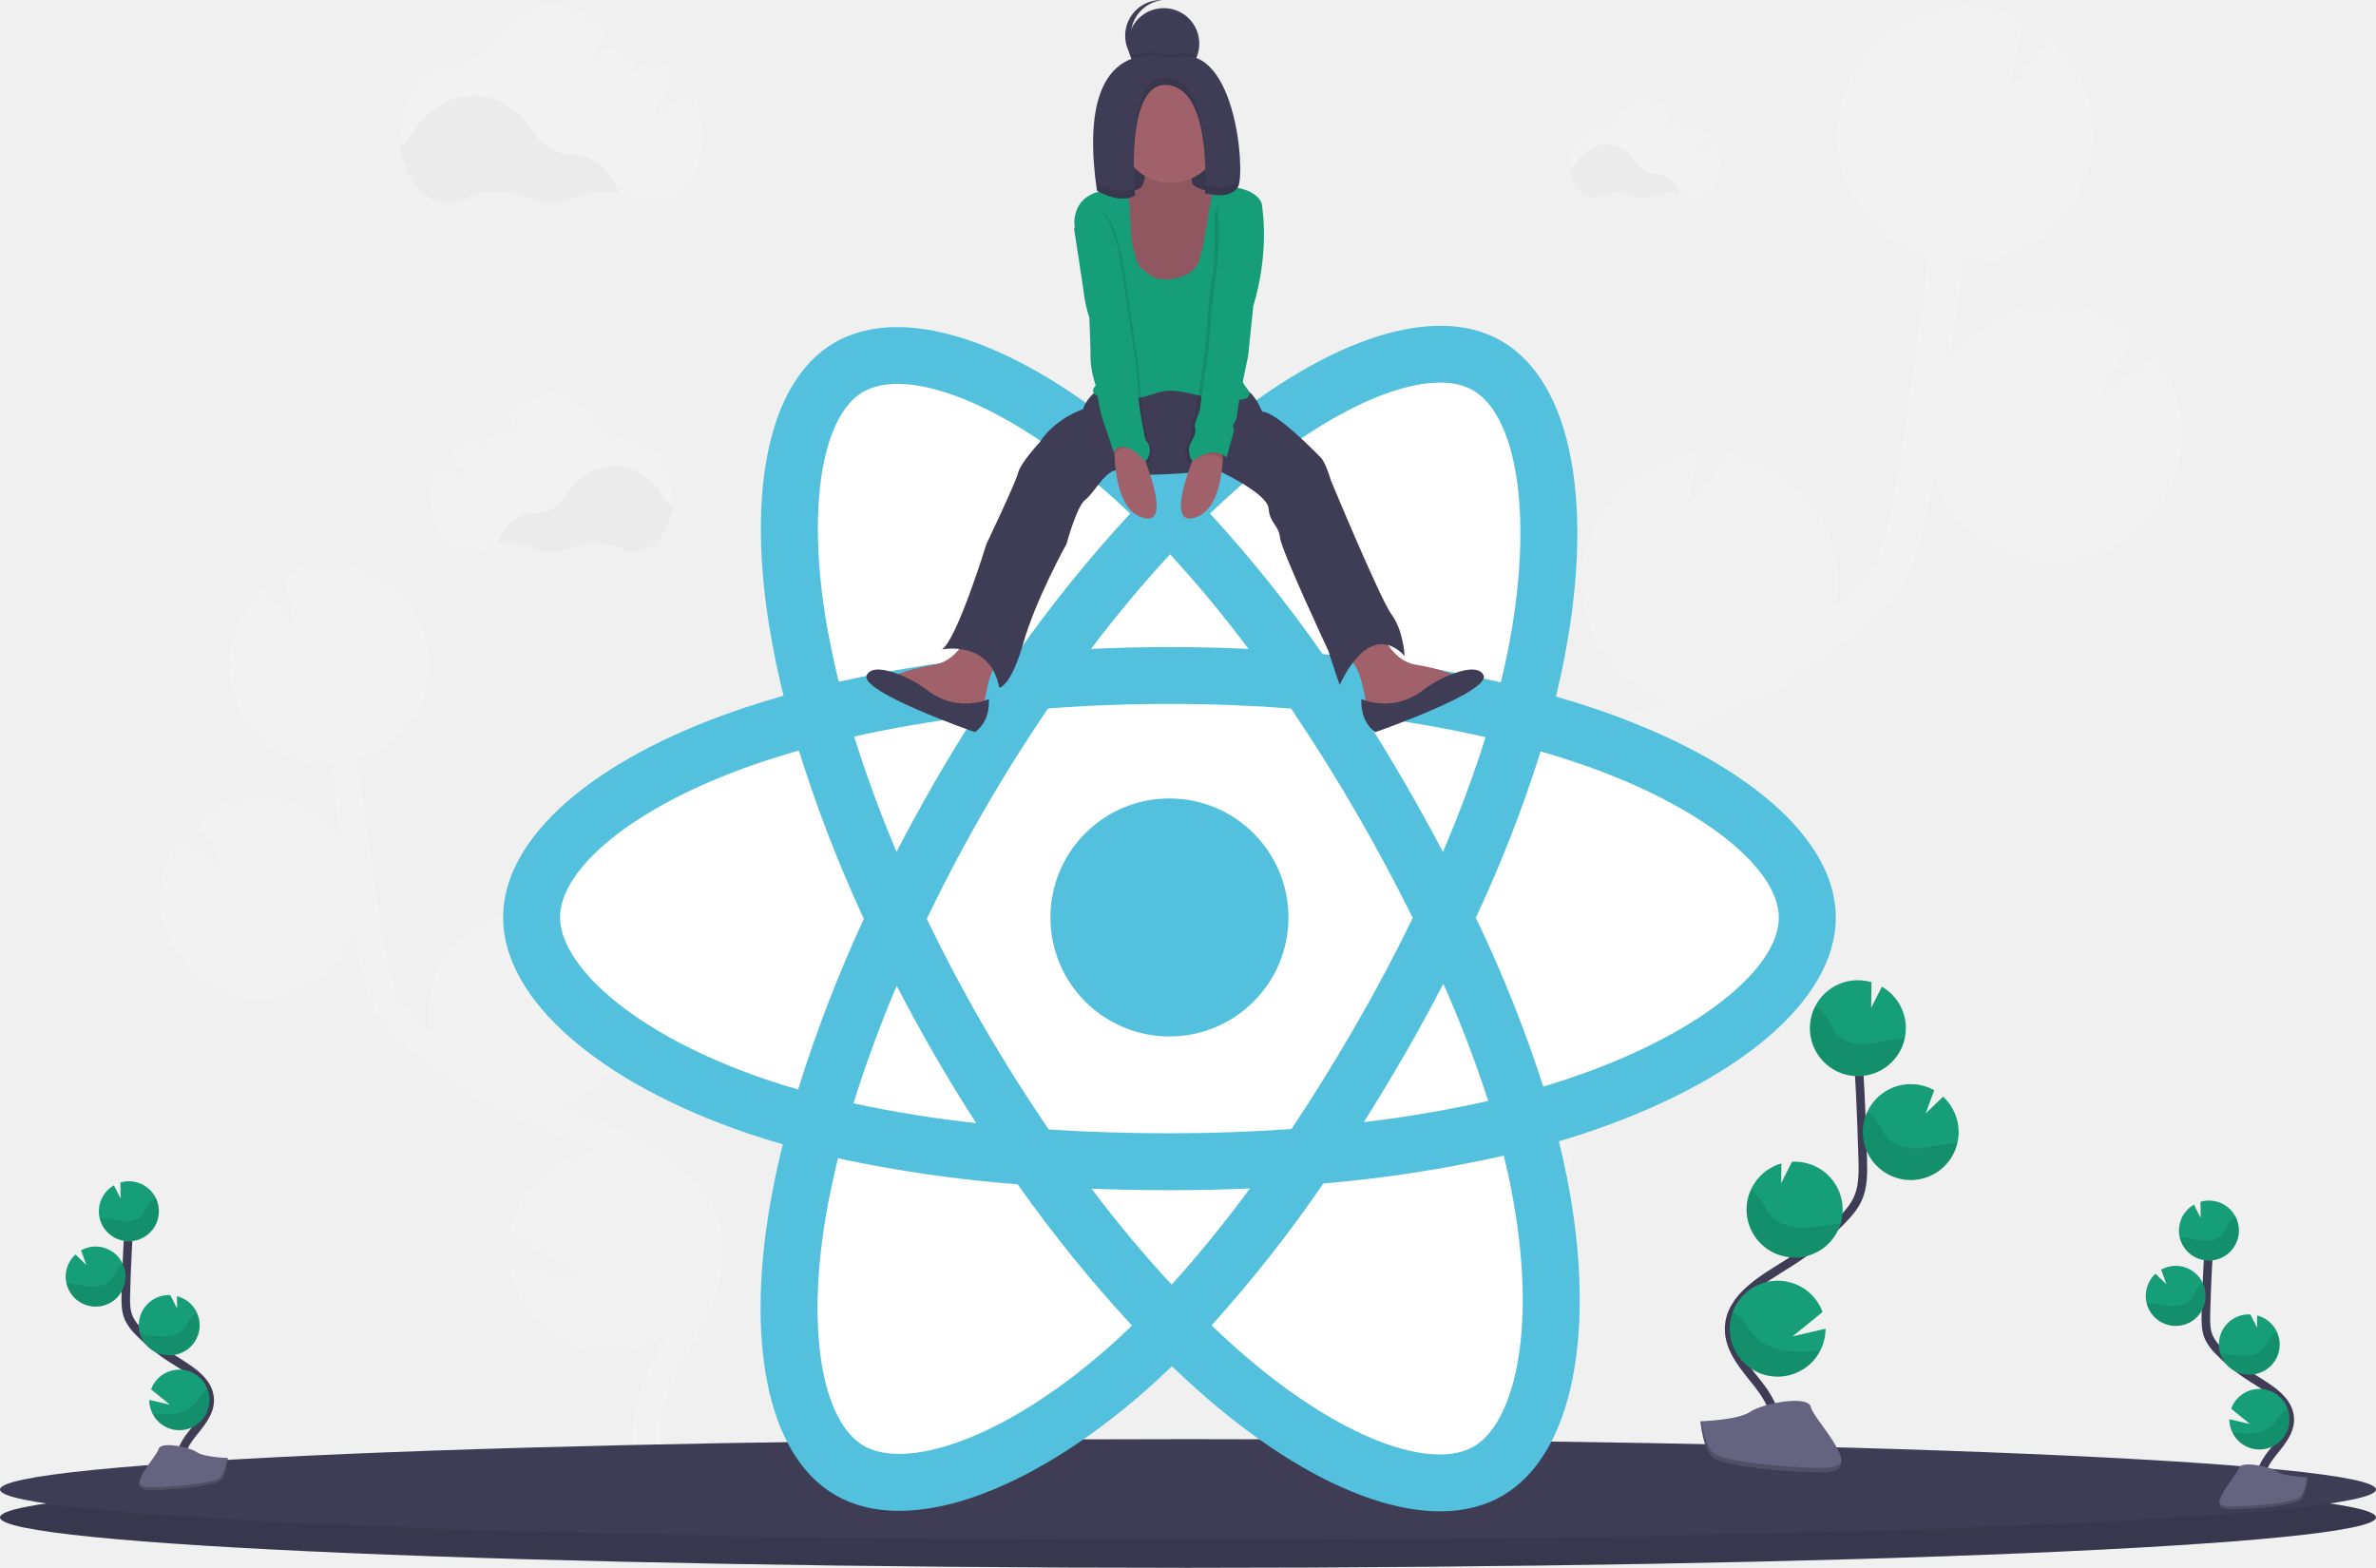
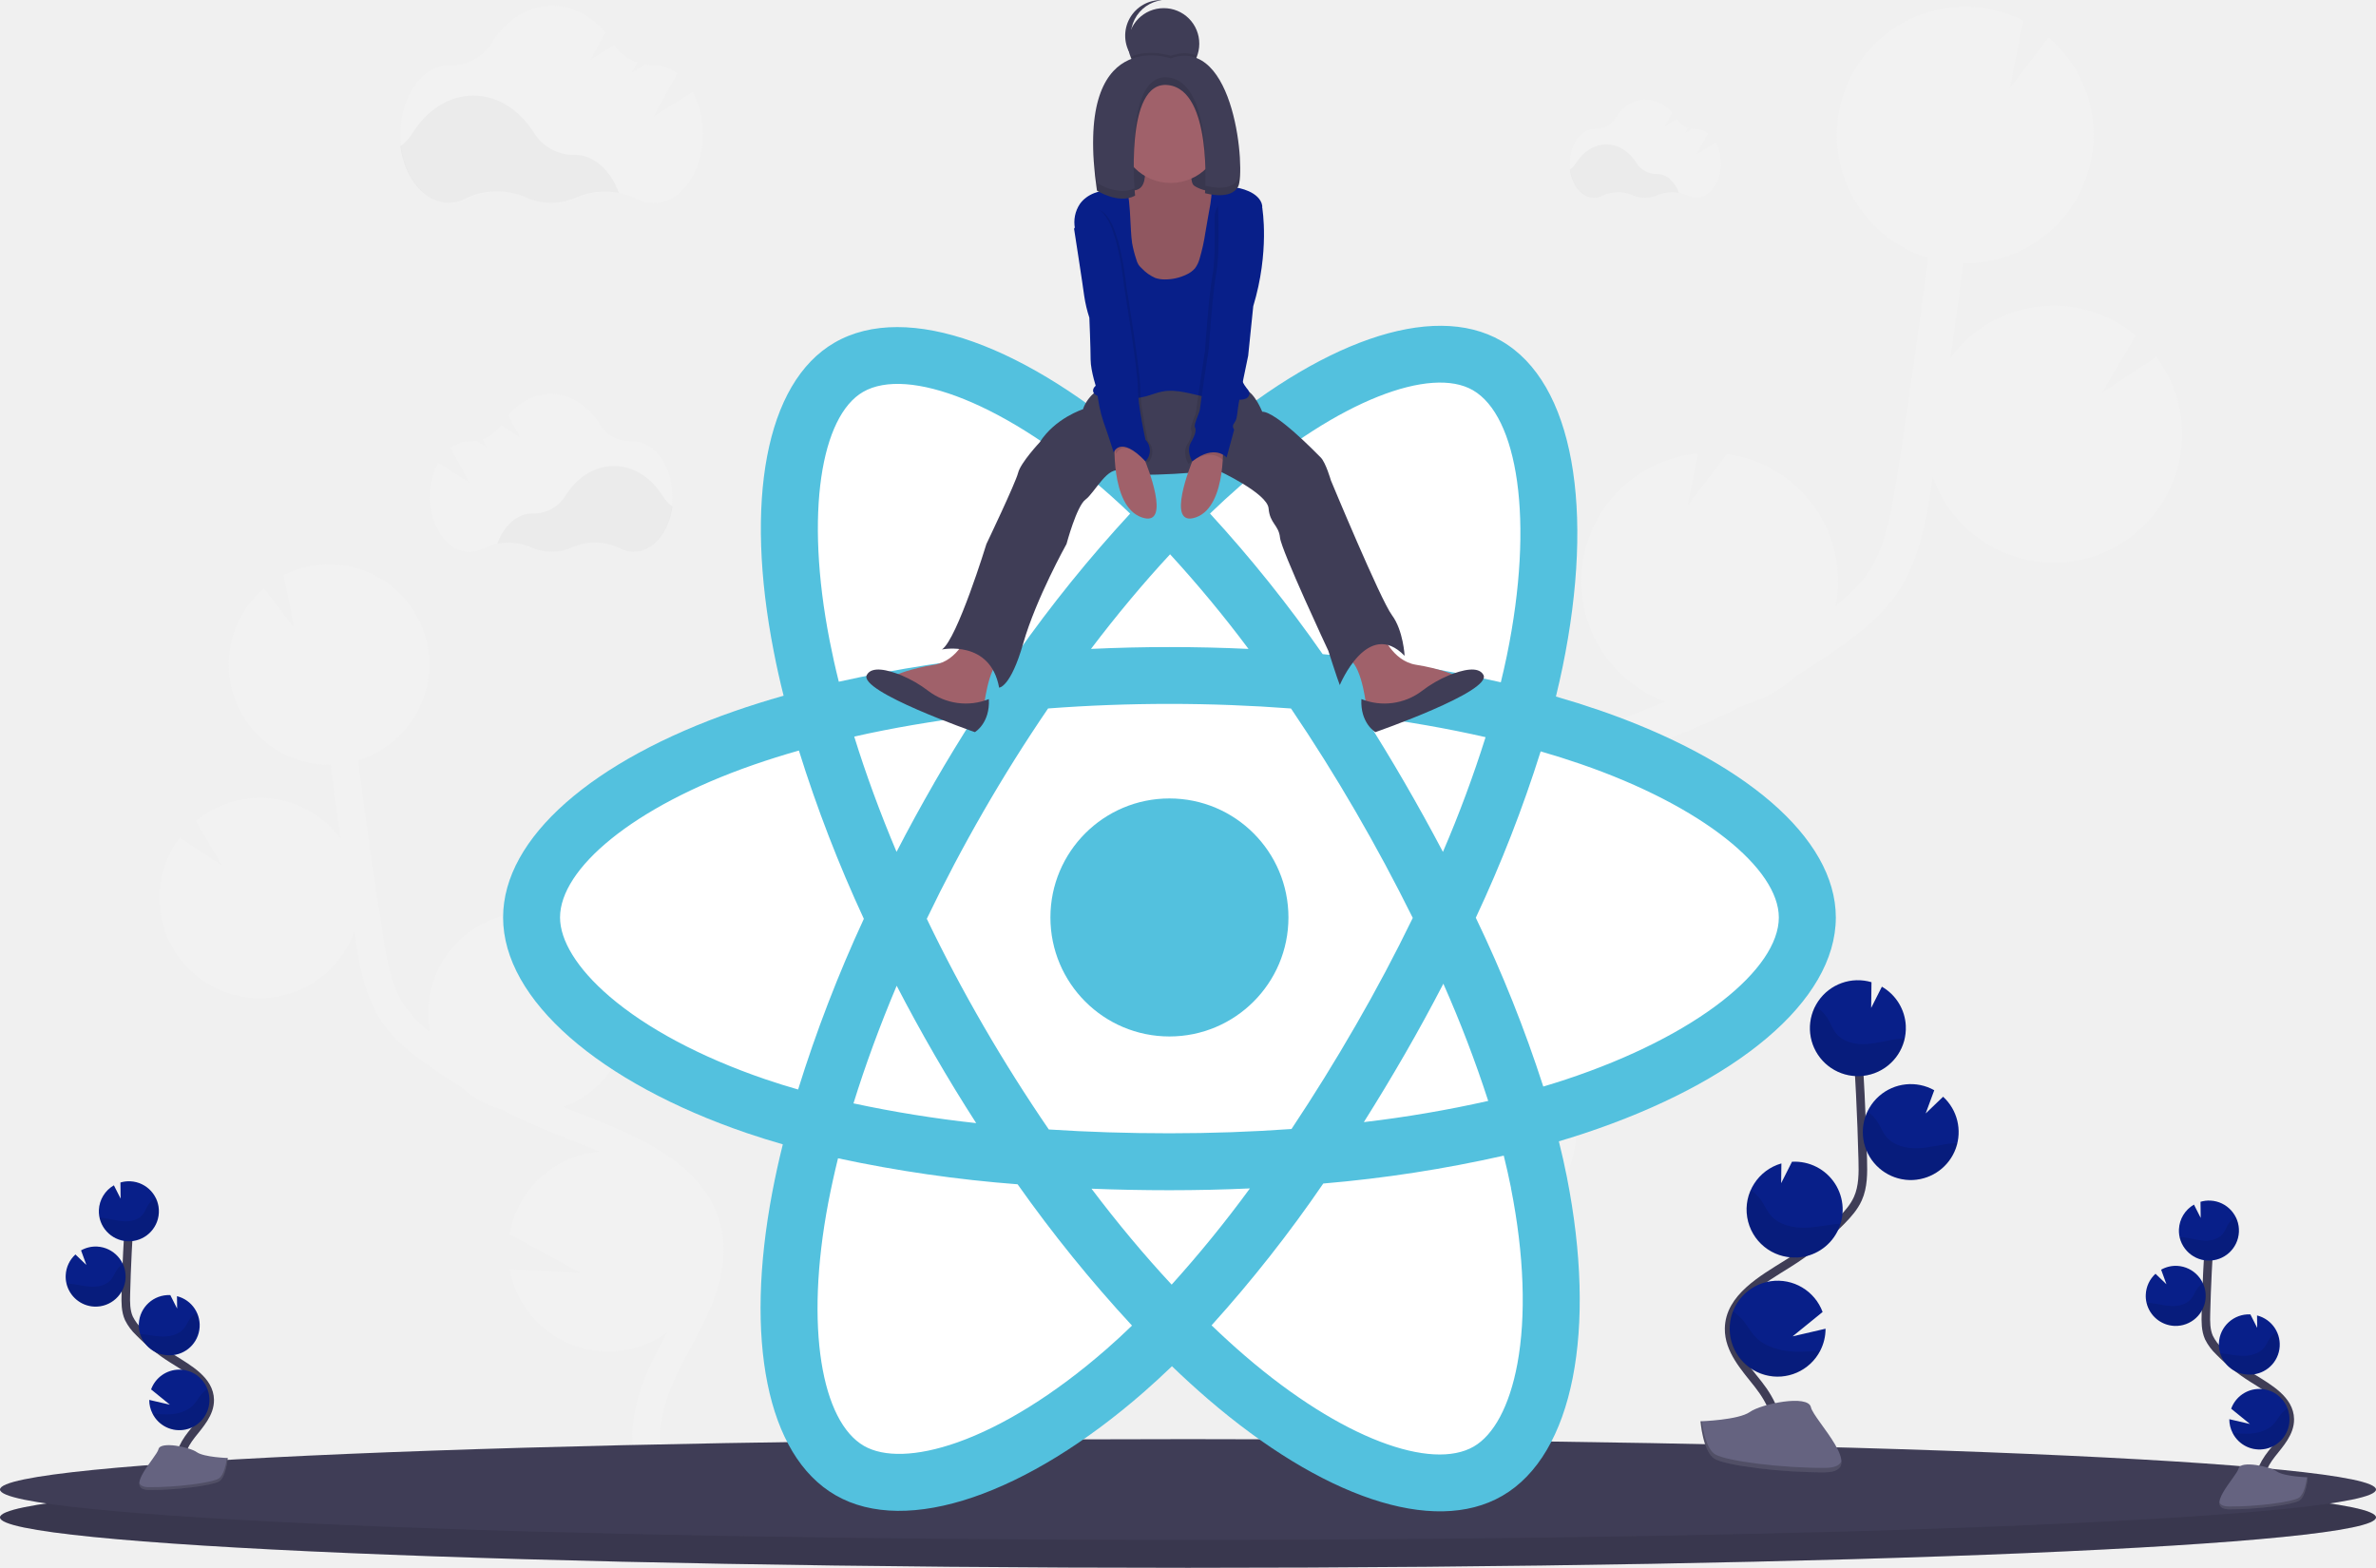
<svg xmlns="http://www.w3.org/2000/svg" data-name="Layer 1" width="1108" height="731.18" viewBox="0 0 1108 731.18">
  <path d="M767.68 330.79l6.89-2.7c.66-.26 1.31-.54 2-.81a59.85 59.85 0 0115.28-115.77l-4.8 24.2 18.22-23.92h.16a59.87 59.87 0 0151.16 67.45c-.15 1.13-.39 2.23-.6 3.34 5.61-4.43 10.87-9.32 14.81-15 8-11.54 10.71-25.76 13.47-43.17 5.47-34.48 10.4-69.34 14.84-104.18a59.83 59.83 0 01-42-65.36c.25-1.82.6-3.59 1-5.34.1-.44.2-.88.31-1.31.43-1.69.91-3.35 1.47-5 .09-.27.21-.52.3-.78.5-1.37 1-2.72 1.65-4 .22-.5.44-1 .67-1.47a57.69 57.69 0 012.22-4.19c.27-.45.56-.88.83-1.33.62-1 1.27-2 1.94-2.93.36-.5.71-1 1.08-1.49l.27-.39a59.81 59.81 0 0174.64-17l-6.24 31.49 18-23.64a59.5 59.5 0 0116.32 68.62h.07c-.17.4-.38.78-.55 1.18-.33.74-.67 1.47-1 2.2-.46.93-1 1.84-1.45 2.74-.38.68-.75 1.36-1.16 2-.59 1-1.23 1.9-1.87 2.83-.38.54-.73 1.1-1.12 1.63-1 1.39-2.12 2.72-3.26 4-.4.45-.83.86-1.25 1.3-.81.86-1.62 1.71-2.48 2.52-.53.5-1.09 1-1.64 1.46-.79.7-1.6 1.38-2.43 2-.59.47-1.19.92-1.79 1.36a77.101 77.101 0 01-4.45 2.96c-1 .61-2.05 1.17-3.1 1.72-.53.27-1 .57-1.59.83-1.58.77-3.2 1.48-4.85 2.11-.31.12-.64.21-.95.32-1.38.5-2.77 1-4.18 1.35-.61.17-1.23.31-1.85.46-1.15.28-2.31.54-3.48.76q-1 .18-2.07.33c-1.15.17-2.31.3-3.48.4-.69.06-1.37.12-2.07.16-1.26.06-2.53.07-3.8.06a2.08 2.08 0 00-.25 0q-2.82 22-5.92 44a59.82 59.82 0 0186.4-10.32l-15.68 26.58 25.21-16.59a59.68 59.68 0 0111.5 44.16 58.76 58.76 0 01-4.5 15.94 59.83 59.83 0 01-111.19-4c-.23 1.48-.45 3-.68 4.46-2.44 15.35-5.47 34.46-16.23 50-7.29 10.56-17.33 18.36-27.09 25.22q-9.52 6.7-19.48 12.77a59.85 59.85 0 01-24.53 13.74q-16 8.19-32.69 14.81l-6.95 2.72c-6.25 2.44-12.65 4.94-19 7.6 1 .09 2 .17 3 .3a59.9 59.9 0 0150.86 49.05l-42.31 23.11 42.18-1.89A59.16 59.16 0 01797 450.13a59.87 59.87 0 01-82.7 11.74l2.1 3.91c1.4 2.58 2.78 5.15 4.12 7.7 18.33 34.74 19.66 64.74 3.75 84.49l-13-10.45c15.49-19.22 3.2-49.77-5.5-66.27-1.32-2.5-2.68-5-4-7.56-11.77-21.83-25.12-46.57-19.77-72.9 8-39.7 51.05-56.5 85.68-70zM269.6 519.01l-5.38-2.11c-.52-.2-1-.43-1.54-.63a46.75 46.75 0 00-11.94-90.42l3.75 18.9-14.22-18.68h-.13a46.76 46.76 0 00-40 52.68c.12.89.31 1.74.47 2.61a55.84 55.84 0 01-11.56-11.73c-6.23-9-8.37-20.12-10.53-33.71-4.23-26.93-8.07-54.15-11.52-81.33a46.72 46.72 0 0032.77-51.05c-.2-1.42-.47-2.8-.79-4.17l-.24-1a48.36 48.36 0 00-1.15-3.88c-.07-.21-.16-.41-.24-.61a48.24 48.24 0 00-1.28-3.15c-.18-.38-.35-.77-.53-1.15-.54-1.11-1.11-2.2-1.73-3.26-.21-.36-.44-.7-.65-1-.49-.78-1-1.55-1.52-2.29-.28-.39-.55-.79-.84-1.17l-.21-.3a46.76 46.76 0 00-58.29-13.32l4.88 24.6-14.07-18.46a46.48 46.48 0 00-12.75 53.59h-.05c.13.31.29.61.43.92.26.58.52 1.15.8 1.72q.54 1.08 1.14 2.13c.29.54.58 1.07.9 1.59.46.75 1 1.48 1.46 2.21.3.42.57.86.88 1.27.8 1.08 1.65 2.12 2.54 3.13.31.35.65.67 1 1 .63.67 1.27 1.33 1.94 2 .41.4.85.77 1.28 1.14q.93.83 1.89 1.59c.46.36.93.71 1.4 1.06.68.49 1.37 1 2.06 1.41.47.31.94.61 1.42.9.79.48 1.6.91 2.42 1.34.42.22.82.45 1.24.66 1.24.6 2.5 1.15 3.79 1.64.24.1.5.16.74.25 1.07.39 2.16.75 3.27 1.06.47.13 1 .24 1.44.35.9.22 1.8.43 2.72.6l1.61.26c.9.13 1.81.23 2.72.31.54.05 1.07.09 1.62.12 1 .05 2 .06 3 .05h.19q2.2 17.22 4.62 34.41a46.71 46.71 0 00-67.48-8.14l12.14 20.64-19.68-12.95a46.57 46.57 0 00-9 34.49 45.8 45.8 0 003.53 12.46 46.73 46.73 0 0086.84-3.12c.18 1.15.35 2.32.53 3.48 1.9 12 4.27 26.92 12.67 39.08 5.7 8.24 13.54 14.33 21.16 19.69q7.44 5.24 15.21 10a46.88 46.88 0 0019.16 10.74c8.32 4.26 16.84 8.14 25.54 11.56l5.42 2.13c4.88 1.9 9.88 3.85 14.81 5.93-.78.07-1.57.13-2.36.24a46.77 46.77 0 00-39.72 38.27l33 18-32.94-1.47a46.78 46.78 0 0073.57 29.2c-.55 1-1.09 2-1.64 3.05-1.09 2-2.17 4-3.22 6-14.31 27.13-15.35 50.57-2.92 66l10.13-8.16c-12.1-15-2.5-38.87 4.3-51.76 1-1.95 2.09-3.92 3.16-5.9 9.19-17 19.61-36.37 15.46-56.94-6.21-30.94-39.86-44.02-66.9-54.6z" fill="#f2f2f2" />
  <ellipse cx="554" cy="707.68" rx="554" ry="23.5" fill="#3f3d56" />
  <ellipse cx="554" cy="707.68" rx="554" ry="23.5" opacity=".1" />
  <ellipse cx="554" cy="694.68" rx="554" ry="23.5" fill="#3f3d56" />
  <path d="M85 686.32c-3-5.51.4-12.26 4.28-17.18s8.61-10 8.51-16.29c-.14-9-9.7-14.31-17.33-19.08a84.78 84.78 0 01-15.56-12.51 23 23 0 01-4.78-6.4c-1.58-3.52-1.53-7.52-1.43-11.38q.5-19.26 1.9-38.48" fill="none" stroke="#3f3d56" stroke-miterlimit="10" stroke-width="4" />
-   <path d="M46.11 564.29a14 14 0 017-11.49l3.14 6.21-.09-7.52a13.86 13.86 0 014.62-.56 14 14 0 11-14.67 13.36zm25.03 95a14 14 0 0026.5-5.76 13.82 13.82 0 00-.91-5.69 14 14 0 00-26.27.15l8.77 7.13-9.64-2.24a13.89 13.89 0 001.55 6.41zm6.93-27.25a14 14 0 004.46-27.54l.07 5.79-3.18-6.29a14.04 14.04 0 00-1.31 28.05zM44 609.37a14.016 14.016 0 001.32-28 13.88 13.88 0 00-7.52 1.78l2.48 6.8-5.11-4.9a14 14 0 00-4.53 9.69 13.33 13.33 0 00.36 3.85 14 14 0 0013 10.78z" fill="#169e78" />
+   <path d="M46.11 564.29a14 14 0 017-11.49l3.14 6.21-.09-7.52a13.86 13.86 0 014.62-.56 14 14 0 11-14.67 13.36zm25.03 95a14 14 0 0026.5-5.76 13.82 13.82 0 00-.91-5.69 14 14 0 00-26.27.15l8.77 7.13-9.64-2.24a13.89 13.89 0 001.55 6.41zm6.93-27.25a14 14 0 004.46-27.54l.07 5.79-3.18-6.29a14.04 14.04 0 00-1.31 28.05zM44 609.37a14.016 14.016 0 001.32-28 13.88 13.88 0 00-7.52 1.78l2.48 6.8-5.11-4.9a14 14 0 00-4.53 9.69 13.33 13.33 0 00.36 3.85 14 14 0 0013 10.78z" fill="#081f89" />
  <path d="M48 568.03c3.24.36 6.39 1.37 9.64 1.57s6.82-.58 8.88-3.1c1.11-1.37 1.66-3.09 2.59-4.57a10.08 10.08 0 013.54-3.33 14 14 0 11-26.24 9.32c.53.02 1.06.06 1.59.11zm-4 41.34a14 14 0 0013.35-20 10.4 10.4 0 00-2.82 2.83c-1 1.51-1.61 3.25-2.78 4.64-2.19 2.57-5.92 3.41-9.31 3.25s-6.66-1.11-10-1.42c-.47 0-.94-.08-1.41-.09A14 14 0 0044 609.37zm34.07 22.67a14 14 0 0013.47-19.76 11.36 11.36 0 00-3 2.85c-1.09 1.54-1.77 3.31-3 4.73-2.36 2.64-6.34 3.57-9.93 3.48s-6.82-.93-10.28-1.19a14 14 0 0012.74 9.89zm-6.93 27.25a14 14 0 0026.5-5.76 13.82 13.82 0 00-.91-5.69 14 14 0 00-3.08 2.74c-1.34 1.63-2.21 3.47-3.76 5-2.87 2.82-7.5 4-11.62 4.09a62.35 62.35 0 01-7.13-.38z" opacity=".1" />
  <path d="M106.19 679.98s-11.08-.34-14.41-2.72-17-5.22-17.87-1.4-16.65 19-4.14 19.06 29.06-2 32.39-4 4.03-10.94 4.03-10.94z" fill="#656380" />
  <path d="M69.54 693.59c12.51.1 29.06-2 32.4-4 2.53-1.54 3.54-7.09 3.88-9.65h.37s-.7 8.93-4 11-19.89 4.08-32.39 4c-3.61 0-4.86-1.31-4.79-3.22.47 1.13 1.85 1.87 4.53 1.87z" opacity=".2" />
  <path d="M1055 695.32c-3-5.51.4-12.26 4.28-17.18s8.61-10 8.51-16.29c-.14-9-9.7-14.31-17.33-19.08a84.78 84.78 0 01-15.56-12.51 23 23 0 01-4.78-6.4c-1.58-3.52-1.53-7.52-1.43-11.38q.49-19.26 1.9-38.48" fill="none" stroke="#3f3d56" stroke-miterlimit="10" stroke-width="4" />
-   <path d="M1016.11 573.29a14 14 0 017-11.49l3.14 6.21-.09-7.52a13.86 13.86 0 014.62-.56 14 14 0 11-14.68 13.36zm25.03 95a14 14 0 0026.5-5.76 13.82 13.82 0 00-.91-5.69 14 14 0 00-26.27.15l8.77 7.13-9.64-2.24a13.89 13.89 0 001.55 6.41zm6.93-27.25a14 14 0 004.46-27.54l.07 5.79-3.18-6.29a14.04 14.04 0 00-1.31 28.05zM1014 618.37a14.016 14.016 0 001.32-28 13.88 13.88 0 00-7.52 1.78l2.48 6.8-5.11-4.9a14 14 0 00-4.53 9.69 13.33 13.33 0 00.36 3.85 14 14 0 0013 10.78z" fill="#169e78" />
+   <path d="M1016.11 573.29a14 14 0 017-11.49l3.14 6.21-.09-7.52a13.86 13.86 0 014.62-.56 14 14 0 11-14.68 13.36zm25.03 95a14 14 0 0026.5-5.76 13.82 13.82 0 00-.91-5.69 14 14 0 00-26.27.15l8.77 7.13-9.64-2.24a13.89 13.89 0 001.55 6.41zm6.93-27.25a14 14 0 004.46-27.54l.07 5.79-3.18-6.29a14.04 14.04 0 00-1.31 28.05zM1014 618.37a14.016 14.016 0 001.32-28 13.88 13.88 0 00-7.52 1.78l2.48 6.8-5.11-4.9a14 14 0 00-4.53 9.69 13.33 13.33 0 00.36 3.85 14 14 0 0013 10.78z" fill="#081f89" />
  <path d="M1018 577.03c3.24.36 6.39 1.37 9.64 1.57s6.82-.58 8.88-3.1c1.11-1.37 1.66-3.09 2.59-4.57a10.08 10.08 0 013.54-3.33 14 14 0 11-26.24 9.32c.53.02 1.06.06 1.59.11zm-4 41.34a14 14 0 0013.35-20 10.4 10.4 0 00-2.82 2.83c-1 1.51-1.61 3.25-2.78 4.64-2.19 2.57-5.92 3.41-9.31 3.25s-6.66-1.11-10-1.42c-.47 0-.94-.08-1.41-.09a14 14 0 0012.97 10.79zm34.07 22.67a14 14 0 0013.47-19.76 11.36 11.36 0 00-3 2.85c-1.09 1.54-1.77 3.31-3 4.73-2.36 2.64-6.34 3.57-9.93 3.48s-6.82-.93-10.28-1.19a14 14 0 0012.74 9.89zm-6.93 27.25a14 14 0 0026.5-5.76 13.82 13.82 0 00-.91-5.69 14 14 0 00-3.08 2.74c-1.34 1.63-2.21 3.47-3.76 5-2.87 2.82-7.5 4-11.62 4.09a62.35 62.35 0 01-7.13-.38z" opacity=".1" />
  <path d="M1076.19 688.98s-11.08-.34-14.41-2.72-17-5.22-17.87-1.4-16.65 19-4.14 19.06 29.06-2 32.39-4 4.03-10.94 4.03-10.94z" fill="#656380" />
  <path d="M1039.54 702.59c12.51.1 29.06-2 32.4-4 2.53-1.54 3.54-7.09 3.88-9.65h.37s-.7 8.93-4 11-19.89 4.08-32.39 4c-3.61 0-4.86-1.31-4.79-3.22.47 1.13 1.85 1.87 4.53 1.87z" opacity=".2" />
  <path d="M745.57 331.15q-9.92-3.4-20-6.3 1.66-6.79 3.09-13.65c15.14-73.51 5.24-132.73-28.57-152.22-32.42-18.7-85.44.8-139 47.39q-7.92 6.92-15.47 14.2-5.07-4.85-10.3-9.51c-56.11-49.83-112.32-70.82-146.14-51.27-32.39 18.75-42 74.42-28.35 144.09q2 10.35 4.59 20.58c-7.95 2.26-15.64 4.67-23 7.24-65.79 22.89-107.81 58.89-107.81 96.18 0 38.51 45.11 77.14 113.64 100.56q8.34 2.83 16.8 5.26-2.74 11-4.88 22.18c-13 68.46-2.84 122.82 29.46 141.45 33.37 19.26 89.37-.54 143.89-48.2 4.31-3.77 8.63-7.77 13-11.95q8.18 7.89 16.79 15.32c52.82 45.45 105 63.81 137.26 45.12 33.33-19.29 44.16-77.69 30.1-148.73q-1.6-8.14-3.73-16.61 5.91-1.74 11.56-3.61c71.24-23.6 117.6-61.76 117.6-100.79 0-37.43-43.38-73.62-110.5-96.73z" fill="#53c1de" />
  <path d="M730.12 503.47c-3.4 1.13-6.88 2.21-10.44 3.27a621.6 621.6 0 00-31.47-78.73 623.06 623.06 0 0030.25-77.58c6.35 1.84 12.53 3.78 18.47 5.83 57.51 19.79 92.59 49.06 92.59 71.62 0 24-37.89 55.21-99.4 75.59zm-25.52 50.58c6.22 31.41 7.1 59.81 3 82-3.7 19.95-11.14 33.25-20.34 38.58-19.59 11.33-61.47-3.4-106.64-42.27q-7.77-6.69-15.63-14.25a624.23 624.23 0 0052.09-66.14 620.2 620.2 0 0084.17-13q1.9 7.68 3.37 15zM446.48 672.69c-19.14 6.76-34.38 6.95-43.59 1.64-19.6-11.31-27.75-55-16.63-113.5q2-10.37 4.53-20.63a625.79 625.79 0 0083.75 12.13 645.09 645.09 0 0053.35 65.9q-5.79 5.61-11.84 10.91c-24.11 21.08-48.28 36-69.57 43.55zm-89.64-169.37c-30.31-10.36-55.33-23.82-72.49-38.5-15.41-13.2-23.19-26.31-23.19-36.94 0-22.63 33.74-51.5 90-71.11q10.6-3.69 21.39-6.73a637.08 637.08 0 0030.29 78.48 646.29 646.29 0 00-30.66 79.6q-7.74-2.21-15.34-4.8zm30.05-204.54c-11.68-59.69-3.93-104.72 15.59-116 20.79-12 66.76 5.12 115.22 48.15 3.1 2.75 6.21 5.63 9.32 8.6a635.89 635.89 0 00-52.93 65.52 648.42 648.42 0 00-82.93 12.89q-2.39-9.52-4.27-19.15zM655 364.97q-9.11-15.74-18.89-31.08c19.83 2.51 38.82 5.83 56.66 9.91a565.54 565.54 0 01-19.89 53.51q-8.61-16.35-17.88-32.34zM545.64 258.5a569.3 569.3 0 0136.57 44.14q-36.71-1.73-73.45 0c12.07-15.92 24.44-30.72 36.88-44.13zm-110 106.65q-9.15 15.87-17.55 32.14c-7.73-18.33-14.34-36.36-19.74-53.77 17.73-4 36.64-7.21 56.34-9.68q-9.92 15.44-19.07 31.31zm19.61 158.65a564.64 564.64 0 01-57.25-9.21c5.49-17.71 12.25-36.13 20.15-54.86q8.43 16.29 17.61 32.16 9.34 16.19 19.47 31.91zm91.14 75.33c-12.6-13.54-25.15-28.54-37.39-44.75q17.85.71 36.36.71 19 0 37.51-.84a563.94 563.94 0 01-36.5 44.88zm126.69-140.35A562.82 562.82 0 01694 513.44a561.35 561.35 0 01-58 9.89q9.85-15.63 19.08-31.63 9.38-16.26 18-32.92zm-41 19.66q-14.12 24.52-29.81 48.1c-18.44 1.32-37.49 2-56.91 2s-38.15-.6-56.27-1.78q-16.09-23.5-30.39-48.17t-26.51-50.08q12.27-25.53 26.43-50.1 14.14-24.56 30.13-48c18.49-1.4 37.43-2.13 56.59-2.13s38.22.74 56.69 2.14q15.81 23.37 30 47.81t26.79 49.87q-12.45 25.62-26.71 50.3zm54.77-296.46c20.81 12 28.9 60.4 15.83 123.87q-1.29 6.19-2.8 12.35a635.74 635.74 0 00-83.09-13.13 625.16 625.16 0 00-52.53-65.56q7-6.74 14.29-13.11c45.88-39.93 88.76-55.69 108.3-44.42z" fill="#fff" />
  <path d="M545.34 372.38a55.5 55.5 0 11-55.5 55.5 55.49 55.49 0 0155.5-55.5" fill="#53c1de" />
  <path d="M559.26 20.4a16.6 16.6 0 11-16.6-16.6 16.52 16.52 0 0116.6 16.6z" fill="#3f3d56" />
  <path d="M529.4 24.59A16.62 16.62 0 01541.89.05a16.6 16.6 0 101.41 33.07 16.6 16.6 0 01-13.9-8.53zm-7.49 18.93h44.47v69.37h-44.47z" fill="#3f3d56" />
  <path opacity=".1" d="M521.91 43.52h44.47v69.37h-44.47z" />
  <path d="M451.66 295.2s-4.75 13.05-16 14.83-17.79 4.74-17.79 4.74l26.68 17.19 14.23-1.78s1.78-18.38 7.71-22.53-14.83-12.45-14.83-12.45zm192.68 0s4.75 13.05 16 14.83 17.79 4.74 17.79 4.74l-26.68 17.19-14.23-1.78s-1.78-18.38-7.71-22.53 14.83-12.45 14.83-12.45z" fill="#a0616a" />
  <path d="M514.5 180.18s-7.11 3.56-9.48 10.68c0 0-13 4.15-20.16 15.41 0 0-8.9 9.49-10.08 14.23S460 253.7 460 253.7s-13.64 44.47-20.75 49.21c0 0 22.53-4.74 26.68 17.79 0 0 5.33 0 11.26-20.75s20.16-46.25 20.16-46.25 4.74-17.78 8.89-20.75 10.67-16.6 16.6-13 45.06-.6 45.06-.6 23.1 10.64 23.68 17.75 4.74 7.71 5.33 13.64 22.53 52.76 22.53 52.76 4.15 13 5.34 16c0 0 13-31.42 30.24-13.63 0 0-.6-11.86-5.93-19s-28.46-62.84-28.46-62.84-2.37-8.3-4.74-10.67-20.76-21.35-27.28-21.35c0 0-3.55-8.89-7.7-10.08zm-53.36 145.85a28.89 28.89 0 01-28.22-3.79 56.37 56.37 0 00-12.59-7.3c-6.29-2.54-13.81-4.42-16.1-.17-4.15 7.71 50.39 26.68 50.39 26.68s7.12-4.15 6.52-15.42zm173.72 0a28.89 28.89 0 0028.22-3.79 56.37 56.37 0 0112.59-7.3c6.29-2.54 13.81-4.42 16.1-.17 4.15 7.71-50.39 26.68-50.39 26.68s-7.12-4.15-6.52-15.42z" fill="#3f3d56" />
  <path d="M533.88 82.67c-.22 2.06-.9 4.29-2.66 5.38-1.44.9-3.26.83-4.92 1.17a11.46 11.46 0 00-7.82 6.77 17.51 17.51 0 00-.75 10.55 39.22 39.22 0 001.52 5.06c1.74 4.92 3.84 9.8 7.09 13.89a59 59 0 009.3 8.77c2.11 1.72 4.29 3.47 6.89 4.28a21.75 21.75 0 005.4.72c2.25.1 4.65.17 6.6-.95 3-1.73 3.89-5.55 5.52-8.62 1.38-2.6 3.44-4.81 4.73-7.46a29.49 29.49 0 002-6.52l2.77-12.3c1-4.47 1.92-9.51-.59-13.34a2.28 2.28 0 00-.74-.77 2.79 2.79 0 00-1.52-.15 16.44 16.44 0 01-9.15-2.09 3.93 3.93 0 01-1.15-.9 4.72 4.72 0 01-.7-2.12 22.2 22.2 0 00-1.28-4.45 3 3 0 00-.87-1.34 3.15 3.15 0 00-1.41-.47 114.47 114.47 0 00-12.93-1.35c-1.42-.07-3.56-.64-4.54.62s-.67 4.12-.79 5.62z" fill="#a0616a" />
  <path d="M533.88 82.67c-.22 2.06-.9 4.29-2.66 5.38-1.44.9-3.26.83-4.92 1.17a11.46 11.46 0 00-7.82 6.77 17.51 17.51 0 00-.75 10.55 39.22 39.22 0 001.52 5.06c1.74 4.92 3.84 9.8 7.09 13.89a59 59 0 009.3 8.77c2.11 1.72 4.29 3.47 6.89 4.28a21.75 21.75 0 005.4.72c2.25.1 4.65.17 6.6-.95 3-1.73 3.89-5.55 5.52-8.62 1.38-2.6 3.44-4.81 4.73-7.46a29.49 29.49 0 002-6.52l2.77-12.3c1-4.47 1.92-9.51-.59-13.34a2.28 2.28 0 00-.74-.77 2.79 2.79 0 00-1.52-.15 16.44 16.44 0 01-9.15-2.09 3.93 3.93 0 01-1.15-.9 4.72 4.72 0 01-.7-2.12 22.2 22.2 0 00-1.28-4.45 3 3 0 00-.87-1.34 3.15 3.15 0 00-1.41-.47 114.47 114.47 0 00-12.93-1.35c-1.42-.07-3.56-.64-4.54.62s-.67 4.12-.79 5.62z" opacity=".1" />
-   <path d="M525.85 89.74a26.93 26.93 0 00-7.13-1.12c-5.72-.14-11.84 1.83-15.14 6.5a15.34 15.34 0 00-2.29 11.47 23.57 23.57 0 005.2 10.66 32 32 0 014 5.24c1.58 3 1.63 6.59 2.06 10 1 8.12 4.46 15.75 5.83 23.82s.19 17.42-6.18 22.55c-1.07.86-2.37 1.77-2.46 3.14-.14 2.19 2.71 3.12 4.9 3.33 6.55.62 13.27 1.23 19.63-.46 2.63-.7 5.17-1.79 7.85-2.29 6.8-1.27 13.64 1.34 20.45 2.59a90.61 90.61 0 0014.91 1.21 7.94 7.94 0 003.43-.45 2.75 2.75 0 001.74-2.74 4.76 4.76 0 00-1.18-2c-3.44-4.25-4.49-9.9-5.43-15.29l-3.15-18.11c-1.69-9.68-3.26-20.2 1.32-28.89 3.29-6.25 9.36-10.65 12.83-16.8a9.84 9.84 0 001.55-6.28c-.52-3.09-3.31-5.3-6.17-6.59a23.21 23.21 0 00-17.42-.64c.1 4.33-1 8.71-1.71 13l-1.21 7a88.83 88.83 0 01-2.71 12.2 12.85 12.85 0 01-2.17 4.42 11.43 11.43 0 01-3.83 2.79 22.83 22.83 0 01-10.14 2.32 13.54 13.54 0 01-4.48-.69 19 19 0 01-6.17-4.34 10.11 10.11 0 01-1.63-1.77 9.93 9.93 0 01-1.11-2.67 55.42 55.42 0 01-1.91-7.48c-.3-1.94-.4-3.91-.54-5.87-.39-5.79-.39-12.19-1.54-17.76z" fill="#169e78" />
+   <path d="M525.85 89.74a26.93 26.93 0 00-7.13-1.12c-5.72-.14-11.84 1.83-15.14 6.5a15.34 15.34 0 00-2.29 11.47 23.57 23.57 0 005.2 10.66 32 32 0 014 5.24c1.58 3 1.63 6.59 2.06 10 1 8.12 4.46 15.75 5.83 23.82s.19 17.42-6.18 22.55c-1.07.86-2.37 1.77-2.46 3.14-.14 2.19 2.71 3.12 4.9 3.33 6.55.62 13.27 1.23 19.63-.46 2.63-.7 5.17-1.79 7.85-2.29 6.8-1.27 13.64 1.34 20.45 2.59a90.61 90.61 0 0014.91 1.21 7.94 7.94 0 003.43-.45 2.75 2.75 0 001.74-2.74 4.76 4.76 0 00-1.18-2c-3.44-4.25-4.49-9.9-5.43-15.29l-3.15-18.11c-1.69-9.68-3.26-20.2 1.32-28.89 3.29-6.25 9.36-10.65 12.83-16.8a9.84 9.84 0 001.55-6.28c-.52-3.09-3.31-5.3-6.17-6.59a23.21 23.21 0 00-17.42-.64c.1 4.33-1 8.71-1.71 13l-1.21 7a88.83 88.83 0 01-2.71 12.2 12.85 12.85 0 01-2.17 4.42 11.43 11.43 0 01-3.83 2.79 22.83 22.83 0 01-10.14 2.32 13.54 13.54 0 01-4.48-.69 19 19 0 01-6.17-4.34 10.11 10.11 0 01-1.63-1.77 9.93 9.93 0 01-1.11-2.67 55.42 55.42 0 01-1.91-7.48c-.3-1.94-.4-3.91-.54-5.87-.39-5.79-.39-12.19-1.54-17.76z" fill="#081f89" />
  <path d="M519.84 204.49s-2.37 31.43 12.45 36.76 1.78-26.09 1.78-26.09l-4.75-9.48zm50.39 0s2.37 31.43-12.45 36.76-1.78-26.09-1.78-26.09l4.75-9.48z" fill="#a0616a" />
  <path d="M506.79 99.59l-4.74 7.71s4.15 26.68 4.74 31.42a62.2 62.2 0 002.38 10.08s.59 14.23.59 19.57 3 14.23 3 14.23a64.82 64.82 0 003 14.82c2.37 6.52 4.74 14.23 4.74 14.23s3-8.3 14.82 4.15a7.18 7.18 0 000-10.08s-3.55-16-3.55-24.31-6.53-48-6.53-48-4.24-45.12-18.45-33.82z" opacity=".1" />
-   <path d="M505.61 98.96l-4.74 7.71s4.15 26.68 4.74 31.42a61.84 61.84 0 002.39 10.08s.59 14.23.59 19.56 3 14.23 3 14.23a64.53 64.53 0 003 14.82c2.37 6.53 4.75 14.23 4.75 14.23s3-8.3 14.82 4.15a7.18 7.18 0 000-10.07s-3.56-16-3.56-24.31-6.52-48-6.52-48-4.24-45.09-18.47-33.82z" fill="#169e78" />
+   <path d="M505.61 98.96l-4.74 7.71s4.15 26.68 4.74 31.42a61.84 61.84 0 002.39 10.08s.59 14.23.59 19.56 3 14.23 3 14.23a64.53 64.53 0 003 14.82c2.37 6.53 4.75 14.23 4.75 14.23s3-8.3 14.82 4.15a7.18 7.18 0 000-10.07s-3.56-16-3.56-24.31-6.52-48-6.52-48-4.24-45.09-18.47-33.82z" fill="#081f89" />
  <path d="M583.87 94.81l3 3.53s3.49 20.18-4.22 45.68l-2.37 23.12s-4.15 19.57-4.74 24.31-.59 5.33-1.78 7.11a2.29 2.29 0 000 3l-3.56 13s-5.33-6.52-16 1.78c0 0-3-4.74-.6-8.89s2.37-5.93 1.78-7.12 2.37-7.11 2.37-8.3 4.18-28.44 4.18-28.44 1.78-26.68 3.56-35.57c1.09-5.47 1.07-17.66.88-26.24-.19-8.94 10.63-13.78 17-7.5.15.16.33.31.5.53z" opacity=".1" />
-   <path d="M585.65 93.59l3 3.53s3.49 20.19-4.22 45.68l-2.37 23.12s-4.15 19.57-4.74 24.31-.6 5.34-1.78 7.12a2.28 2.28 0 000 3L572 213.39s-5.33-6.53-16 1.77c0 0-3-4.74-.59-8.89s2.37-5.93 1.78-7.11 2.37-7.12 2.37-8.3 4.15-28.46 4.15-28.46 1.78-26.68 3.56-35.58.59-35.57.59-35.57 9.49-6.52 17.79 2.34z" fill="#169e78" />
+   <path d="M585.65 93.59l3 3.53s3.49 20.19-4.22 45.68l-2.37 23.12s-4.15 19.57-4.74 24.31-.6 5.34-1.78 7.12a2.28 2.28 0 000 3L572 213.39s-5.33-6.53-16 1.77c0 0-3-4.74-.59-8.89s2.37-5.93 1.78-7.11 2.37-7.12 2.37-8.3 4.15-28.46 4.15-28.46 1.78-26.68 3.56-35.58.59-35.57.59-35.57 9.49-6.52 17.79 2.34z" fill="#081f89" />
  <circle cx="545.92" cy="61.61" r="23.72" fill="#a0616a" />
  <path d="M558.29 26a16.6 16.6 0 01-31.09.44c9.26-3.73 18.72-.41 18.72-.41 4.73-1.66 8.83-1.51 12.37-.03z" opacity=".1" />
  <path d="M545.92 27.22s-45.65-16-34.38 61.66c0 0 10.08 6.52 17.78 2.37 0 0-5.33-53.95 15.42-51.58s17.19 50.4 17.19 50.4 11.86 3.55 15.42-3-1.19-70.48-31.43-59.85z" fill="#3f3d56" />
  <path d="M544.74 36.11c-14.24-1.62-16.2 23.27-16 39.05.17-15.69 2.81-37 16-35.49 14.81 1.69 17.24 26.66 17.41 40.8.17-12.98-1.25-42.51-17.41-44.36zm-33.2 49.21a159.38 159.38 0 01-1.77-20.53 152.12 152.12 0 001.77 24.09s10.08 6.52 17.78 2.37c0 0-.12-1.28-.26-3.43-7.67 3.87-17.52-2.5-17.52-2.5zm65.81-1.73c-3.32 6.08-13.83 3.41-15.25 3-.07 2.2-.17 3.52-.17 3.52s11.86 3.55 15.42-3c.73-1.34 1.11-5.13 1-10.2-.1 3.25-.45 5.68-1 6.68z" opacity=".1" />
  <path d="M826.73 672.96c4.74-8.78-.64-19.54-6.82-27.37s-13.73-16-13.57-26c.23-14.35 15.45-22.81 27.62-30.42a134.77 134.77 0 0024.79-19.93c3-3.05 5.87-6.31 7.62-10.21 2.52-5.6 2.45-12 2.29-18.12q-.79-30.71-3-61.34" fill="none" stroke="#3f3d56" stroke-miterlimit="10" stroke-width="4" />
-   <path d="M888.74 478.49a22.31 22.31 0 00-11.16-18.32l-5 9.9.15-12a22.37 22.37 0 1016 20.41zm-39.88 151.39a22.36 22.36 0 111.08-18l-14 11.37 15.37-3.57a22.25 22.25 0 01-2.45 10.2zm-11.05-43.43a22.37 22.37 0 01-7.09-43.86l-.12 9.22 5.06-10h.06a22.37 22.37 0 112.09 44.69zm54.3-36.13a22.37 22.37 0 119.89-41.86l-4 10.83 8.13-7.8a22.37 22.37 0 01-14.07 38.83z" fill="#169e78" />
+   <path d="M888.74 478.49a22.31 22.31 0 00-11.16-18.32l-5 9.9.15-12a22.37 22.37 0 1016 20.41zm-39.88 151.39a22.36 22.36 0 111.08-18l-14 11.37 15.37-3.57a22.25 22.25 0 01-2.45 10.2zm-11.05-43.43a22.37 22.37 0 01-7.09-43.86l-.12 9.22 5.06-10h.06a22.37 22.37 0 112.09 44.69zm54.3-36.13a22.37 22.37 0 119.89-41.86l-4 10.83 8.13-7.8a22.37 22.37 0 01-14.07 38.83z" fill="#081f89" />
  <path d="M885.74 484.45c-5.17.57-10.19 2.18-15.37 2.5s-10.87-.92-14.14-5c-1.77-2.17-2.65-4.91-4.14-7.28a16 16 0 00-5.63-5.3 22.37 22.37 0 1041.81 14.84c-.85.09-1.69.15-2.53.24zm6.37 65.87a22.39 22.39 0 01-21.28-31.91 16.37 16.37 0 014.5 4.51c1.59 2.4 2.56 5.18 4.43 7.39 3.48 4.09 9.44 5.43 14.84 5.19s10.6-1.78 16-2.28c.75-.06 1.5-.11 2.26-.13a22.37 22.37 0 01-20.75 17.23zm-54.3 36.13a22.37 22.37 0 01-21.46-31.49 17.83 17.83 0 014.73 4.55c1.74 2.45 2.82 5.27 4.86 7.54 3.77 4.2 10.11 5.68 15.83 5.54 5.54-.12 10.87-1.48 16.38-1.9a22.36 22.36 0 01-20.34 15.76zm11.05 43.43a22.37 22.37 0 01-40.78-18.29 22.27 22.27 0 014.91 4.38c2.13 2.59 3.53 5.53 6 7.94 4.57 4.49 11.95 6.34 18.52 6.51a97.1 97.1 0 0011.35-.54z" opacity=".1" />
  <path d="M793 662.85s17.65-.54 23-4.33 27.16-8.31 28.48-2.24 26.53 30.22 6.6 30.38-46.31-3.1-51.62-6.34-6.46-17.47-6.46-17.47z" fill="#656380" />
  <path d="M851.4 684.59c-19.93.16-46.31-3.11-51.62-6.34-4-2.47-5.65-11.3-6.19-15.38H793s1.12 14.24 6.43 17.47 31.69 6.5 51.62 6.34c5.75 0 7.74-2.09 7.63-5.12-.8 1.81-2.99 2.95-7.28 3.03z" opacity=".2" />
  <path d="M323 42.86l-18.25 11.57 11.08-20.15a18 18 0 00-11-3.94h-.3a21.58 21.58 0 01-3.78-.28l-6.19 3.92 2.65-4.82a22.06 22.06 0 01-10.82-8.21l-11.07 7 7-12.72c-6.48-7.77-15.2-12.54-24.81-12.54-11.51 0-21.76 6.85-28.38 17.52a21.24 21.24 0 01-18.76 10.12h-.62c-12.71 0-23 14.41-23 32.19s10.3 32.18 23 32.18a17.2 17.2 0 008-2c8.29-4.31 19.17-4.39 27.85-.54a29 29 0 0023.68.05c8.62-3.77 19.37-3.69 27.61.54a17.23 17.23 0 007.93 2c12.71 0 23-14.41 23-32.18A40.86 40.86 0 00323 42.86z" fill="#f2f2f2" />
  <path d="M288.59 89.95a34 34 0 00-19.72 2.14 29 29 0 01-23.67-.05c-8.69-3.85-19.57-3.77-27.86.54a17.2 17.2 0 01-8 2c-11.29 0-20.68-11.38-22.64-26.38a21.58 21.58 0 005.64-6.08c6.66-10.66 16.87-17.53 28.38-17.53s21.64 6.77 28.26 17.32a21.79 21.79 0 0018.76 10.31h.26c9 .01 16.8 7.22 20.59 17.73z" opacity=".03" />
  <path d="M800.07 66.42L791 72.19l5.53-10a9 9 0 00-5.51-2h-.14a10.79 10.79 0 01-1.89-.14l-3.09 2 1.3-2.46a11 11 0 01-5.4-4.09l-5.52 3.5 3.49-6.34a16.17 16.17 0 00-12.37-6.26c-5.75 0-10.86 3.42-14.16 8.74a10.57 10.57 0 01-9.36 5h-.31c-6.34 0-11.48 7.19-11.48 16s5.14 16.05 11.48 16.05a8.62 8.62 0 004-1 16.56 16.56 0 0113.89-.27 14.52 14.52 0 0011.81 0 16.58 16.58 0 0113.77.27 8.61 8.61 0 004 1c6.34 0 11.48-7.18 11.48-16.05a20.28 20.28 0 00-2.45-9.72z" fill="#f2f2f2" />
  <path d="M782.92 89.91a17 17 0 00-9.83 1.07 14.52 14.52 0 01-11.81 0 16.58 16.58 0 00-13.9.27 8.55 8.55 0 01-4 1c-5.64 0-10.32-5.67-11.3-13.15a10.93 10.93 0 002.82-3c3.3-5.32 8.42-8.73 14.16-8.73s10.79 3.37 14.09 8.63a10.85 10.85 0 009.36 5.14h.15c4.49-.07 8.34 3.53 10.26 8.77z" opacity=".03" />
  <path d="M204.34 215.86l14.66 9.28-8.88-16.15a14.48 14.48 0 018.85-3.15h.23a17.08 17.08 0 003-.22l4.95 3.14-2.15-3.86a17.78 17.78 0 008.67-6.58l8.87 5.62-5.54-10.19c5.19-6.22 12.18-10 19.87-10 9.23 0 17.44 5.48 22.75 14a17 17 0 0015 8.11h.5c10.18 0 18.43 11.54 18.43 25.78s-8.25 25.79-18.43 25.79a13.86 13.86 0 01-6.43-1.61 26.59 26.59 0 00-22.31-.43 23.28 23.28 0 01-19 0 26.64 26.64 0 00-22.12.43 13.9 13.9 0 01-6.35 1.57c-10.19 0-18.44-11.54-18.44-25.79a32.78 32.78 0 013.87-15.74z" fill="#f2f2f2" />
  <path d="M231.89 253.59a27.36 27.36 0 0115.8 1.72 23.28 23.28 0 0019 0 26.61 26.61 0 0122.32.43 13.82 13.82 0 006.42 1.61c9.05 0 16.57-9.11 18.14-21.13a17.44 17.44 0 01-4.52-4.88c-5.31-8.54-13.52-14-22.75-14s-17.33 5.42-22.64 13.88a17.44 17.44 0 01-15 8.25h-.23c-7.26-.07-13.5 5.71-16.54 14.12z" opacity=".03" />
</svg>
